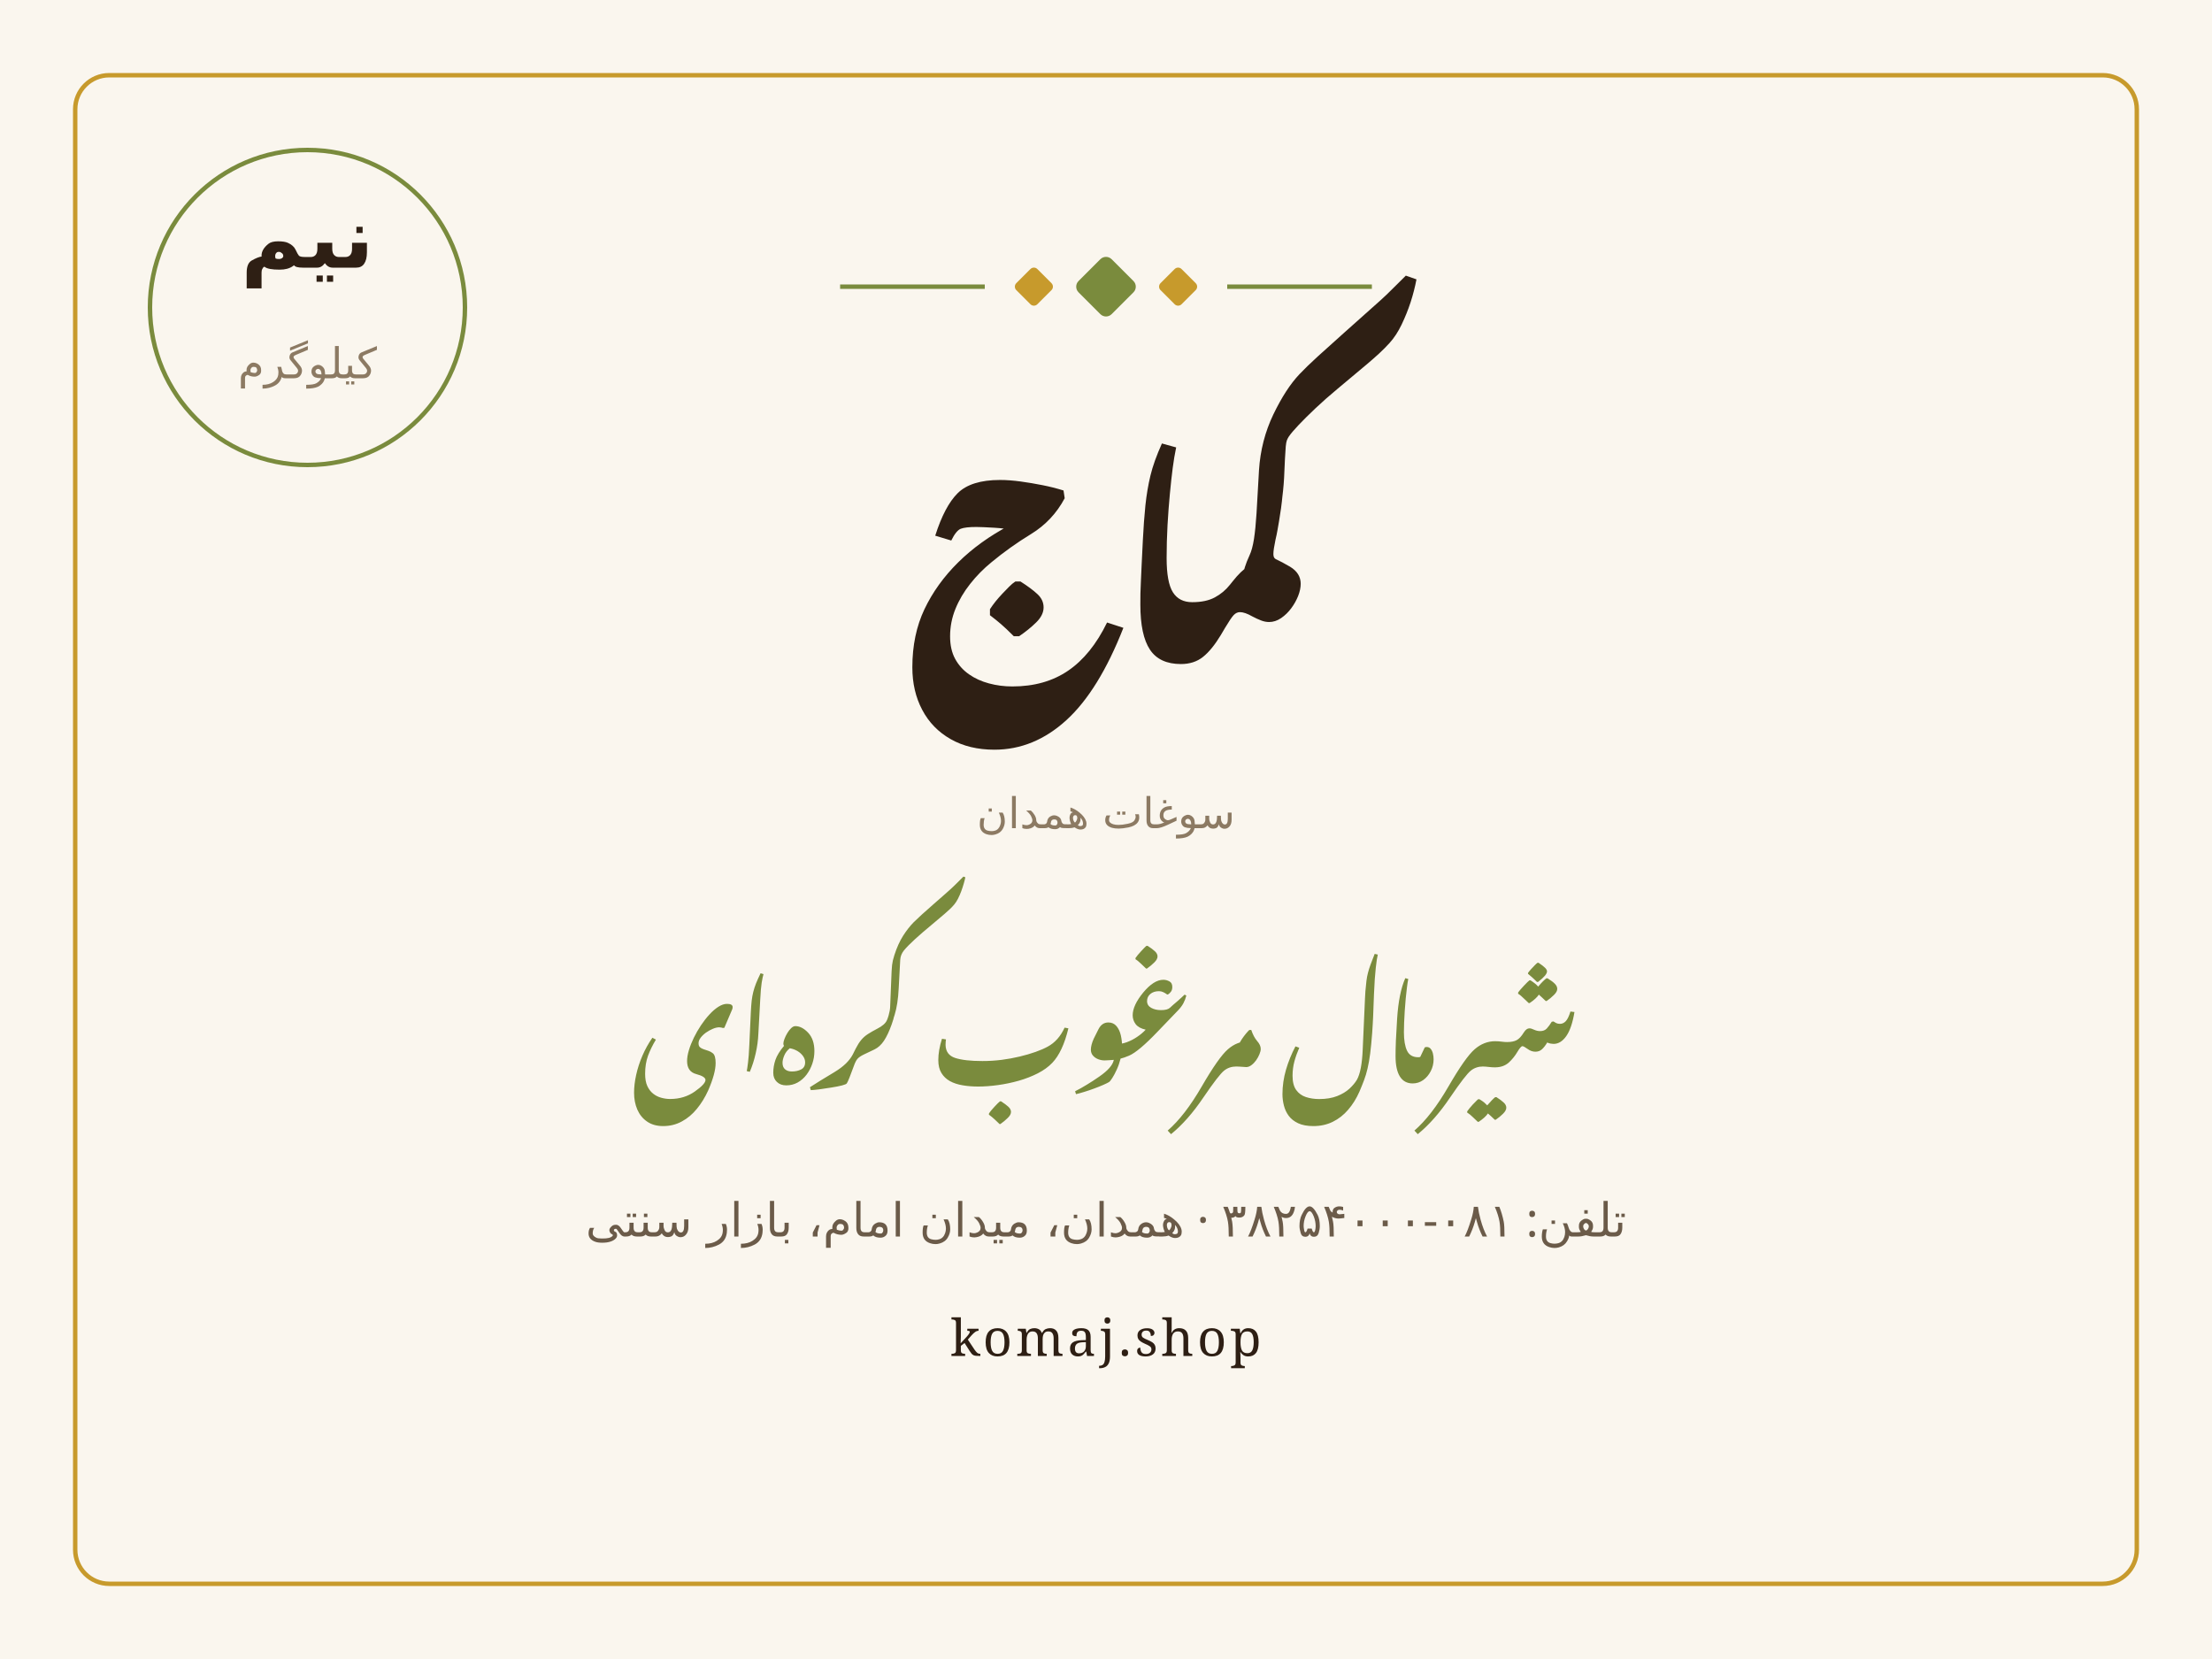
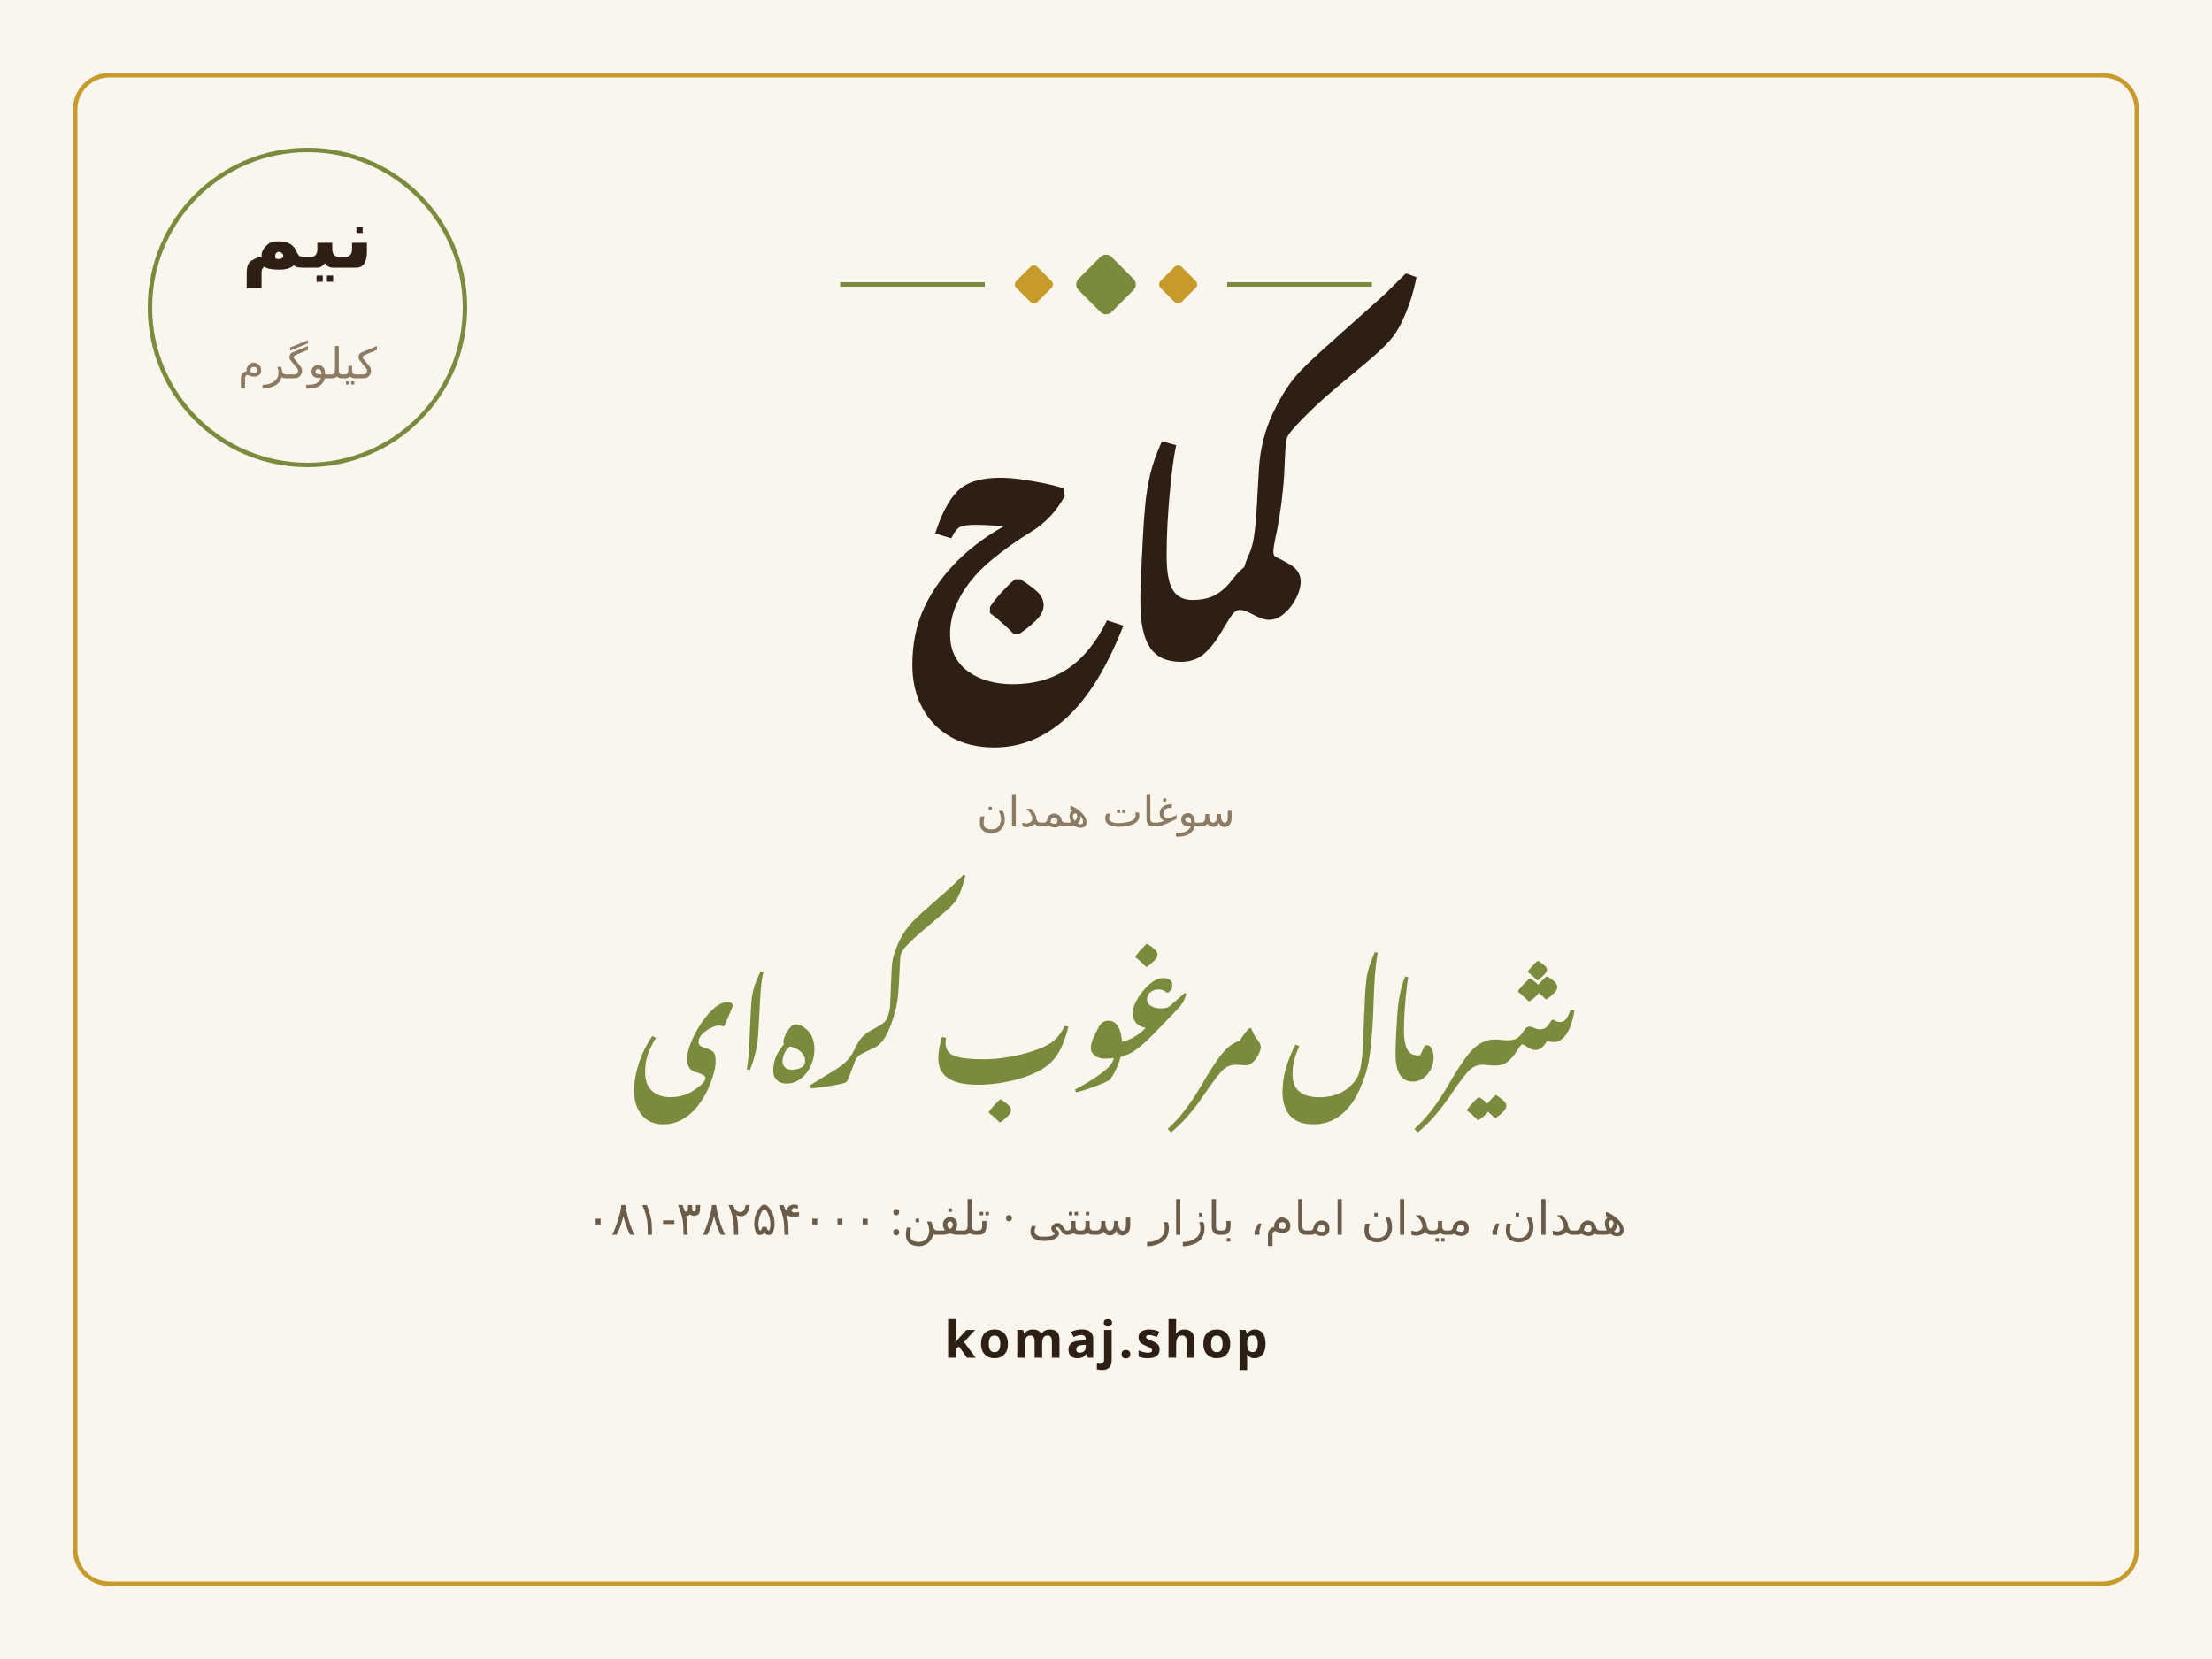
<svg xmlns="http://www.w3.org/2000/svg" width="200mm" height="150mm" viewBox="0 0 500 375">
  <rect width="500" height="375" fill="#FAF6EE" />
  <rect x="17.0" y="17.0" width="466.0" height="341.0" rx="7.7" fill="none" stroke="#C79A2C" stroke-width="1" />
-   <rect x="189.9" y="64.3" width="32.7" height="1.0" fill="#7A8B3D" />
-   <rect x="277.4" y="64.3" width="32.7" height="1.0" fill="#7A8B3D" />
-   <rect x="-3.37" y="-3.37" width="6.73" height="6.73" fill="#C79A2C" rx="1.1" transform="translate(233.7,64.8) rotate(45)" />
-   <rect x="-5.29" y="-5.29" width="10.58" height="10.58" fill="#7A8B3D" rx="1.8" transform="translate(250.0,64.8) rotate(45)" />
-   <rect x="-3.37" y="-3.37" width="6.73" height="6.73" fill="#C79A2C" rx="1.1" transform="translate(266.3,64.8) rotate(45)" />
-   <text x="250.0" y="150.1" text-anchor="middle" font-family="'Noto Nastaliq Urdu', serif" font-size="51.9" fill="#2E1F14" font-weight="700" direction="rtl">کماج</text>
-   <text x="250.0" y="187.2" text-anchor="middle" font-family="'Vazirmatn', sans-serif" font-size="9.6" fill="#8C7A63" direction="rtl">سوغات همدان</text>
-   <text x="250.0" y="244.9" text-anchor="middle" font-family="'Noto Nastaliq Urdu', serif" font-size="26.0" fill="#7A8B3D" direction="rtl">شیرمال مرغوب کره‌ای</text>
-   <text x="250.0" y="279.5" text-anchor="middle" font-family="'Vazirmatn', sans-serif" font-size="10.6" fill="#6B5B49" direction="rtl">تلفن: ۰۸۱-۳۸۲۵۴۰۰۰ · همدان، میدان امام، بازار سنتی</text>
-   <text x="250.0" y="306.5" text-anchor="middle" font-family="'Marcellus', serif" font-size="11.5" fill="#2E1F14" letter-spacing="0.81">komaj.shop</text>
+   <rect x="277.4" y="63.8" width="32.7" height="1.0" fill="#7A8B3D" />
+   <rect x="189.9" y="63.8" width="32.7" height="1.0" fill="#7A8B3D" />
+   <rect x="-3.37" y="-3.37" width="6.73" height="6.73" fill="#C79A2C" rx="1.1" transform="translate(266.3,64.3) rotate(45)" />
+   <rect x="-5.29" y="-5.29" width="10.58" height="10.58" fill="#7A8B3D" rx="1.8" transform="translate(250.0,64.3) rotate(45)" />
+   <rect x="-3.37" y="-3.37" width="6.73" height="6.73" fill="#C79A2C" rx="1.1" transform="translate(233.7,64.3) rotate(45)" />
+   <text x="250.0" y="149.6" text-anchor="middle" font-family="'Noto Nastaliq Urdu', serif" font-size="51.9" fill="#2E1F14" font-weight="700" direction="rtl">کماج</text>
+   <text x="250.0" y="186.8" text-anchor="middle" font-family="'Vazirmatn', sans-serif" font-size="9.6" fill="#8C7A63" direction="rtl">سوغات همدان</text>
+   <text x="250.0" y="244.5" text-anchor="middle" font-family="'Noto Nastaliq Urdu', serif" font-size="26.0" fill="#7A8B3D" direction="rtl">شیرمال مرغوب کره‌ای</text>
+   <text x="250.0" y="279.1" text-anchor="middle" font-family="'Vazirmatn', sans-serif" font-size="10.6" fill="#6B5B49" direction="rtl">همدان، میدان امام، بازار سنتی · تلفن: ⁦۰۸۱-۳۸۲۵۴۰۰۰⁩</text>
+   <text x="250.0" y="306.9" text-anchor="middle" font-family="'Vazirmatn', sans-serif" font-size="11.5" fill="#2E1F14" font-weight="600" letter-spacing="0.69">komaj.shop</text>
  <circle cx="69.5" cy="69.5" r="35.6" fill="#FAF6EE" stroke="#7A8B3D" stroke-width="1" />
  <text x="69.5" y="60.5" text-anchor="middle" font-family="'Vazirmatn', sans-serif" font-size="19.2" fill="#2E1F14" font-weight="800" direction="rtl">نیم</text>
  <text x="69.5" y="85.5" text-anchor="middle" font-family="'Vazirmatn', sans-serif" font-size="9.6" fill="#8C7A63" direction="rtl">کیلوگرم</text>
</svg>
